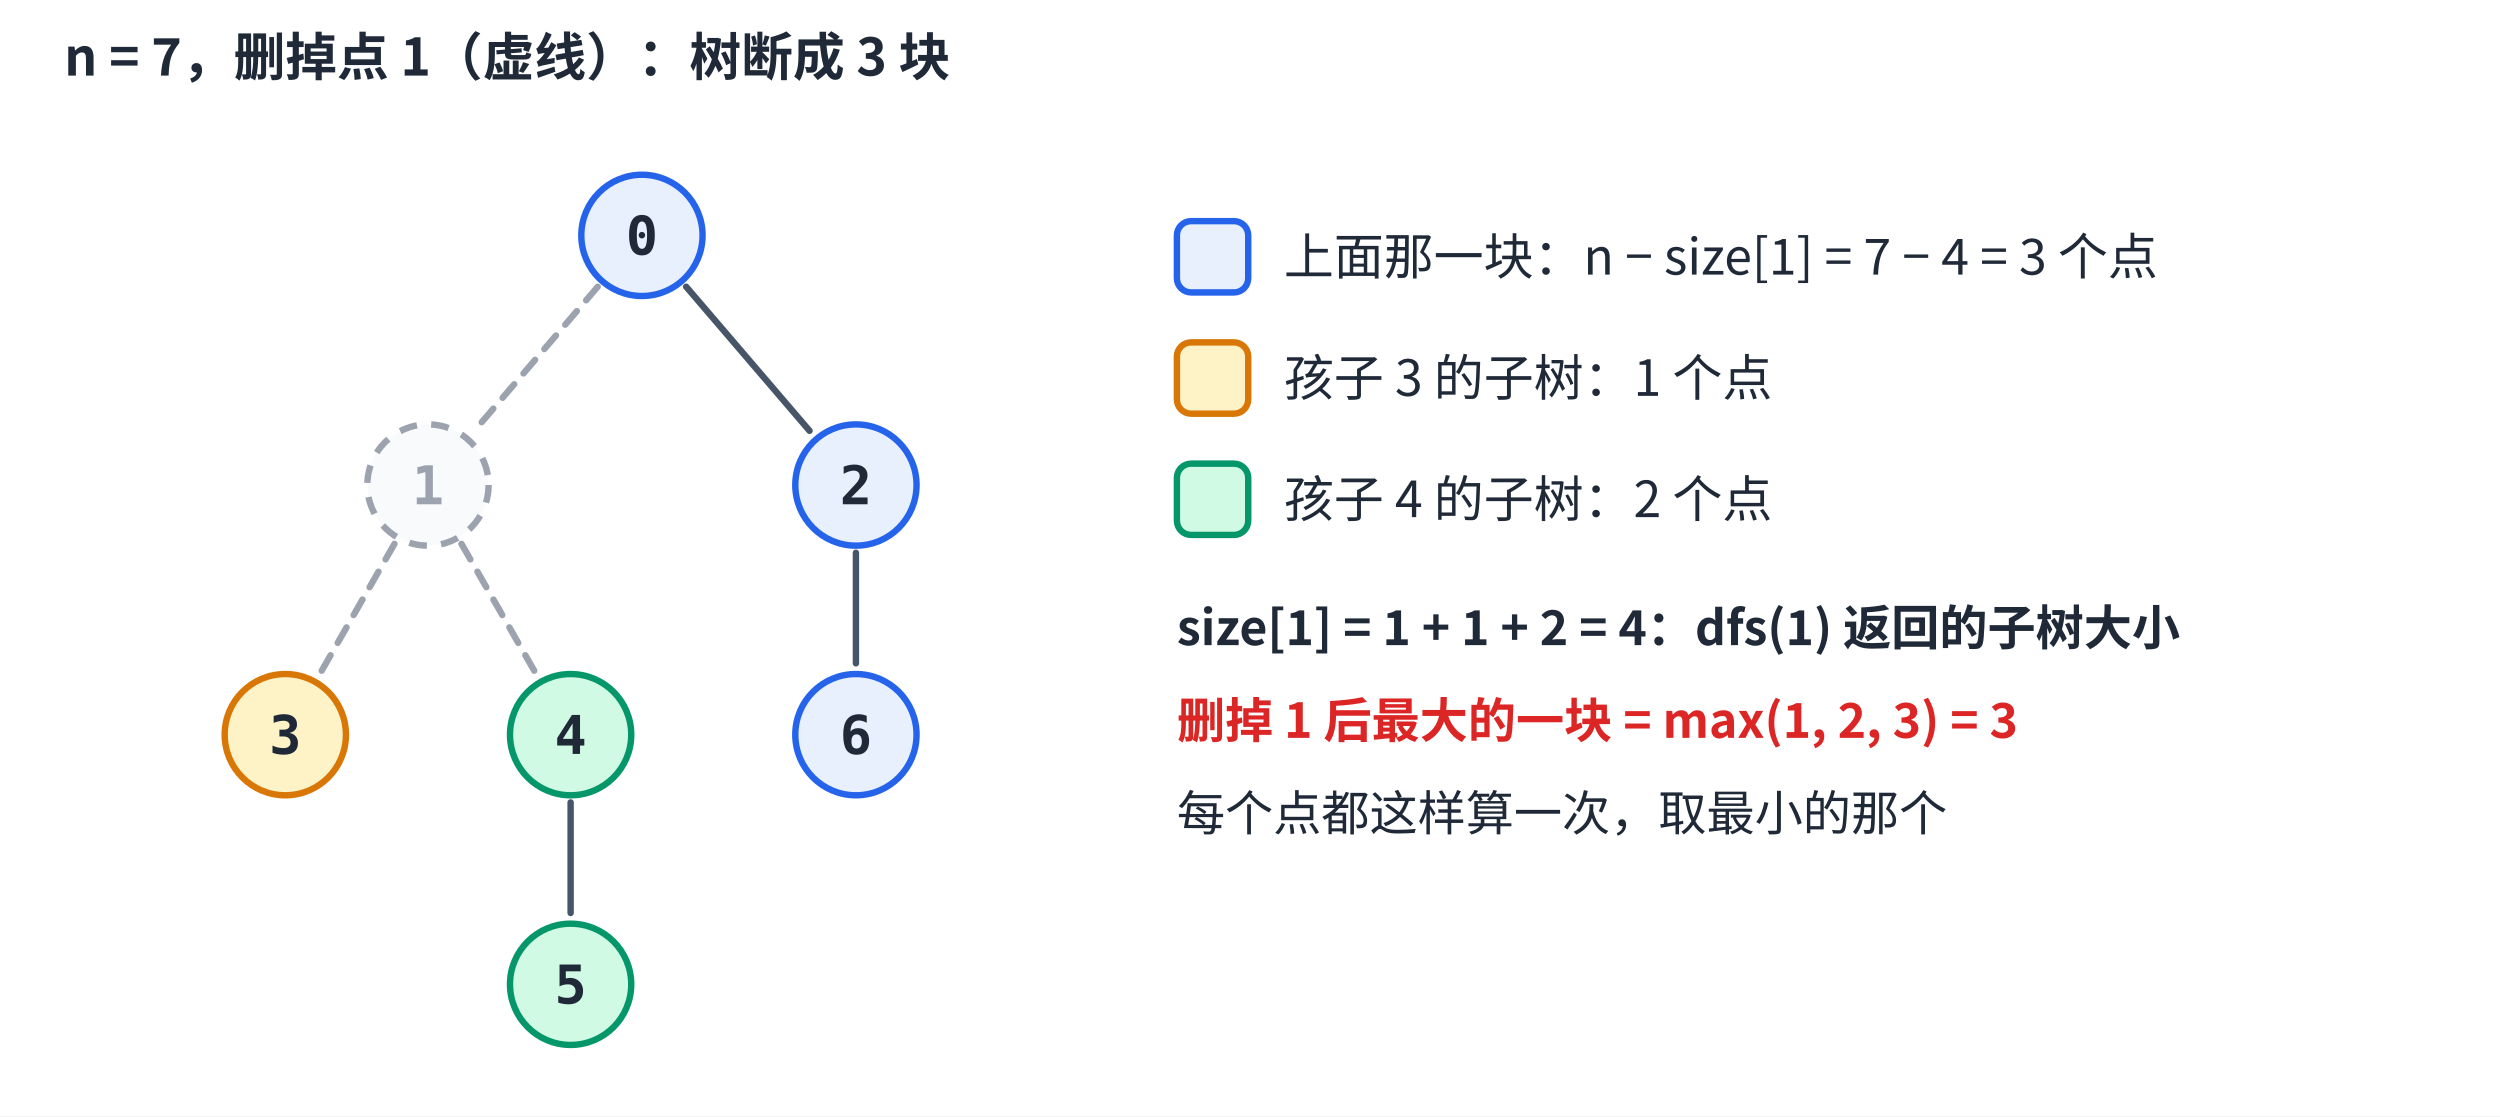
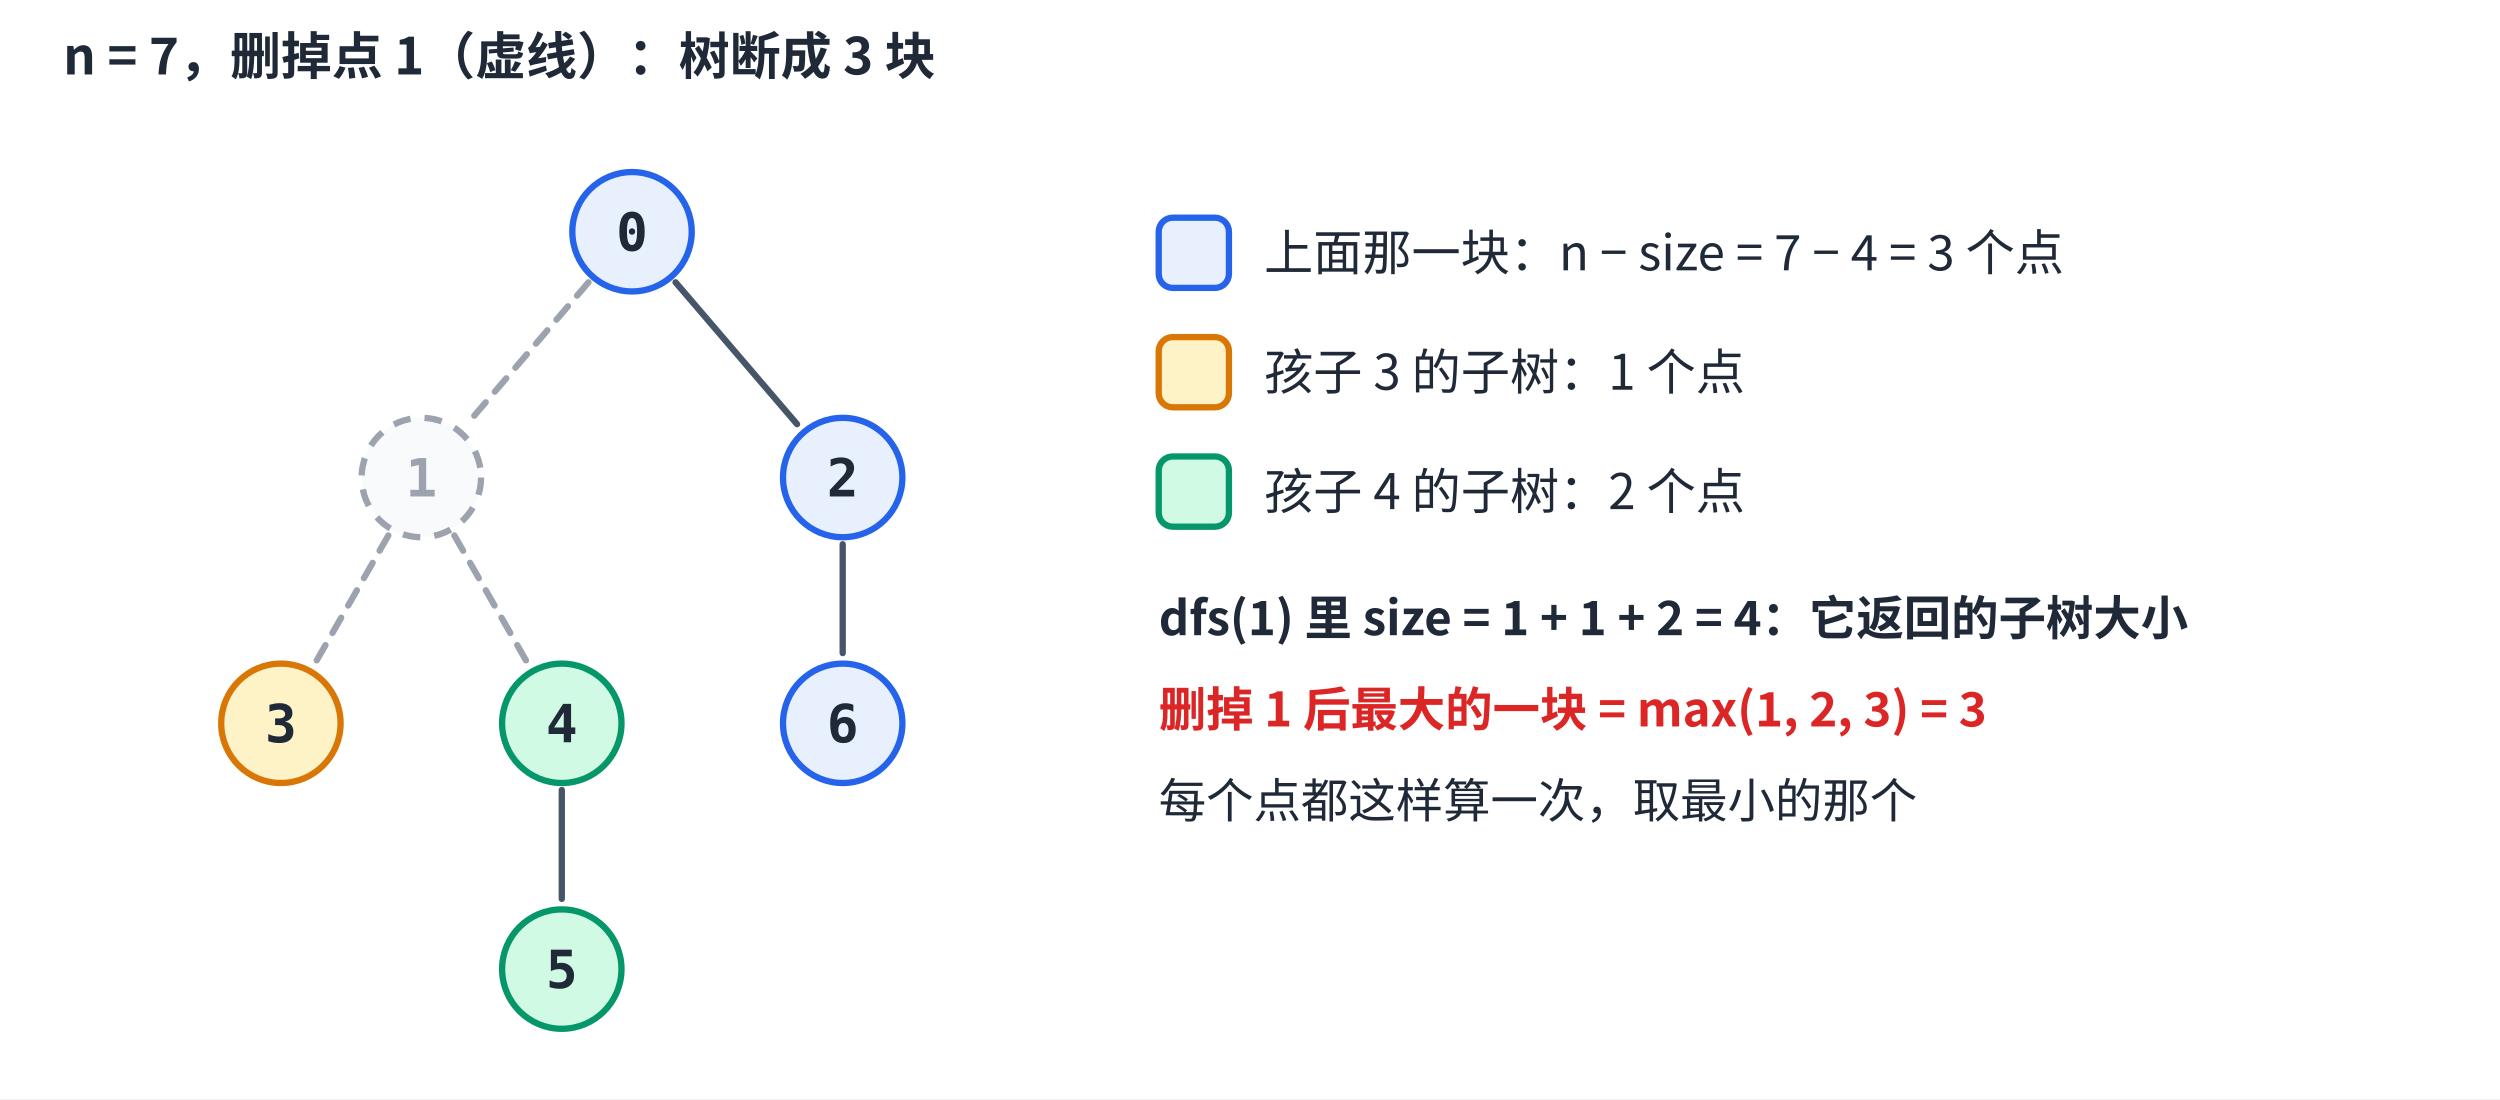
- <svg xmlns="http://www.w3.org/2000/svg" width="701" height="313" viewBox="0 0 701 313">
-   <rect width="701" height="313" fill="#FFFFFF" />
+ <svg xmlns="http://www.w3.org/2000/svg" width="712" height="313" viewBox="0 0 712 313">
+   <rect width="712" height="313" fill="#FFFFFF" />
  <line x1="167.6" y1="80.4" x2="133.0" y2="120.8" stroke="#9CA3AF" stroke-width="1.8" stroke-linecap="round" stroke-dasharray="5 4" />
  <line x1="192.4" y1="80.4" x2="227.0" y2="120.8" stroke="#475569" stroke-width="1.8" stroke-linecap="round" />
  <line x1="110.6" y1="152.5" x2="89.9" y2="188.6" stroke="#9CA3AF" stroke-width="1.8" stroke-linecap="round" stroke-dasharray="5 4" />
  <line x1="129.4" y1="152.5" x2="150.1" y2="188.6" stroke="#9CA3AF" stroke-width="1.8" stroke-linecap="round" stroke-dasharray="5 4" />
  <line x1="160.0" y1="225.0" x2="160.0" y2="256.0" stroke="#475569" stroke-width="1.8" stroke-linecap="round" />
  <line x1="240.0" y1="155.0" x2="240.0" y2="186.0" stroke="#475569" stroke-width="1.8" stroke-linecap="round" />
  <circle cx="180.0" cy="66.0" r="17" fill="#E8F0FE" stroke="#2563EB" stroke-width="1.8" />
  <text x="180.0" y="71.4" font-size="15" fill="#1F2937" text-anchor="middle" font-family="Menlo, Consolas, DejaVu Sans Mono, PingFang SC, monospace" font-weight="700">0</text>
  <circle cx="120.0" cy="136.0" r="17" fill="#F9FAFB" stroke="#9CA3AF" stroke-width="1.8" stroke-dasharray="5 4" />
  <text x="120.0" y="141.4" font-size="15" fill="#9CA3AF" text-anchor="middle" font-family="Menlo, Consolas, DejaVu Sans Mono, PingFang SC, monospace" font-weight="700">1</text>
  <circle cx="240.0" cy="136.0" r="17" fill="#E8F0FE" stroke="#2563EB" stroke-width="1.8" />
  <text x="240.0" y="141.4" font-size="15" fill="#1F2937" text-anchor="middle" font-family="Menlo, Consolas, DejaVu Sans Mono, PingFang SC, monospace" font-weight="700">2</text>
  <circle cx="80.0" cy="206.0" r="17" fill="#FEF3C7" stroke="#D97706" stroke-width="1.8" />
  <text x="80.0" y="211.4" font-size="15" fill="#1F2937" text-anchor="middle" font-family="Menlo, Consolas, DejaVu Sans Mono, PingFang SC, monospace" font-weight="700">3</text>
  <circle cx="160.0" cy="206.0" r="17" fill="#D1FAE5" stroke="#059669" stroke-width="1.8" />
  <text x="160.0" y="211.4" font-size="15" fill="#1F2937" text-anchor="middle" font-family="Menlo, Consolas, DejaVu Sans Mono, PingFang SC, monospace" font-weight="700">4</text>
  <circle cx="160.0" cy="276.0" r="17" fill="#D1FAE5" stroke="#059669" stroke-width="1.8" />
  <text x="160.0" y="281.4" font-size="15" fill="#1F2937" text-anchor="middle" font-family="Menlo, Consolas, DejaVu Sans Mono, PingFang SC, monospace" font-weight="700">5</text>
  <circle cx="240.0" cy="206.0" r="17" fill="#E8F0FE" stroke="#2563EB" stroke-width="1.8" />
  <text x="240.0" y="211.4" font-size="15" fill="#1F2937" text-anchor="middle" font-family="Menlo, Consolas, DejaVu Sans Mono, PingFang SC, monospace" font-weight="700">6</text>
  <text x="18.0" y="21.2" font-size="14.5" fill="#1F2937" text-anchor="start" font-family="PingFang SC, Hiragino Sans GB, Microsoft YaHei, Noto Sans CJK SC, Helvetica, Arial, sans-serif" font-weight="700">n = 7，删掉点 1（虚线）：树断成 3 块</text>
  <rect x="330.0" y="62.0" width="20.0" height="20.0" rx="4" fill="#E8F0FE" stroke="#2563EB" stroke-width="1.8" />
-   <text x="360.0" y="77.0" font-size="14" fill="#1F2937" text-anchor="start" font-family="PingFang SC, Hiragino Sans GB, Microsoft YaHei, Noto Sans CJK SC, Helvetica, Arial, sans-serif">上面那一块：n − size[1] = 7 − 4 = 3 个点</text>
+   <text x="360.0" y="77.0" font-size="14" fill="#1F2937" text-anchor="start" font-family="PingFang SC, Hiragino Sans GB, Microsoft YaHei, Noto Sans CJK SC, Helvetica, Arial, sans-serif">上面那一块：n − size = 7 − 4 = 3 个点</text>
  <rect x="330.0" y="96.0" width="20.0" height="20.0" rx="4" fill="#FEF3C7" stroke="#D97706" stroke-width="1.8" />
  <text x="360.0" y="111.0" font-size="14" fill="#1F2937" text-anchor="start" font-family="PingFang SC, Hiragino Sans GB, Microsoft YaHei, Noto Sans CJK SC, Helvetica, Arial, sans-serif">孩子 3 的子树：1 个点</text>
  <rect x="330.0" y="130.0" width="20.0" height="20.0" rx="4" fill="#D1FAE5" stroke="#059669" stroke-width="1.8" />
  <text x="360.0" y="145.0" font-size="14" fill="#1F2937" text-anchor="start" font-family="PingFang SC, Hiragino Sans GB, Microsoft YaHei, Noto Sans CJK SC, Helvetica, Arial, sans-serif">孩子 4 的子树：2 个点</text>
-   <text x="330.0" y="180.9" font-size="13.5" fill="#1F2937" text-anchor="start" font-family="PingFang SC, Hiragino Sans GB, Microsoft YaHei, Noto Sans CJK SC, Helvetica, Arial, sans-serif" font-weight="700">size[1] = 1 + 1 + 2 = 4：dfs(1) 返回的子树大小</text>
+   <text x="330.0" y="180.9" font-size="13.5" fill="#1F2937" text-anchor="start" font-family="PingFang SC, Hiragino Sans GB, Microsoft YaHei, Noto Sans CJK SC, Helvetica, Arial, sans-serif" font-weight="700">dfs(1) 里 size = 1 + 1 + 2 = 4：它返回的子树大小</text>
  <text x="330.0" y="206.9" font-size="13.5" fill="#DC2626" text-anchor="start" font-family="PingFang SC, Hiragino Sans GB, Microsoft YaHei, Noto Sans CJK SC, Helvetica, Arial, sans-serif" font-weight="700">删掉 1 后最大的一块 = max(1, 2, 3) = 3</text>
  <text x="330.0" y="232.9" font-size="13.5" fill="#1F2937" text-anchor="start" font-family="PingFang SC, Hiragino Sans GB, Microsoft YaHei, Noto Sans CJK SC, Helvetica, Arial, sans-serif">每个点都这样算一次，取最小的那个</text>
</svg>
